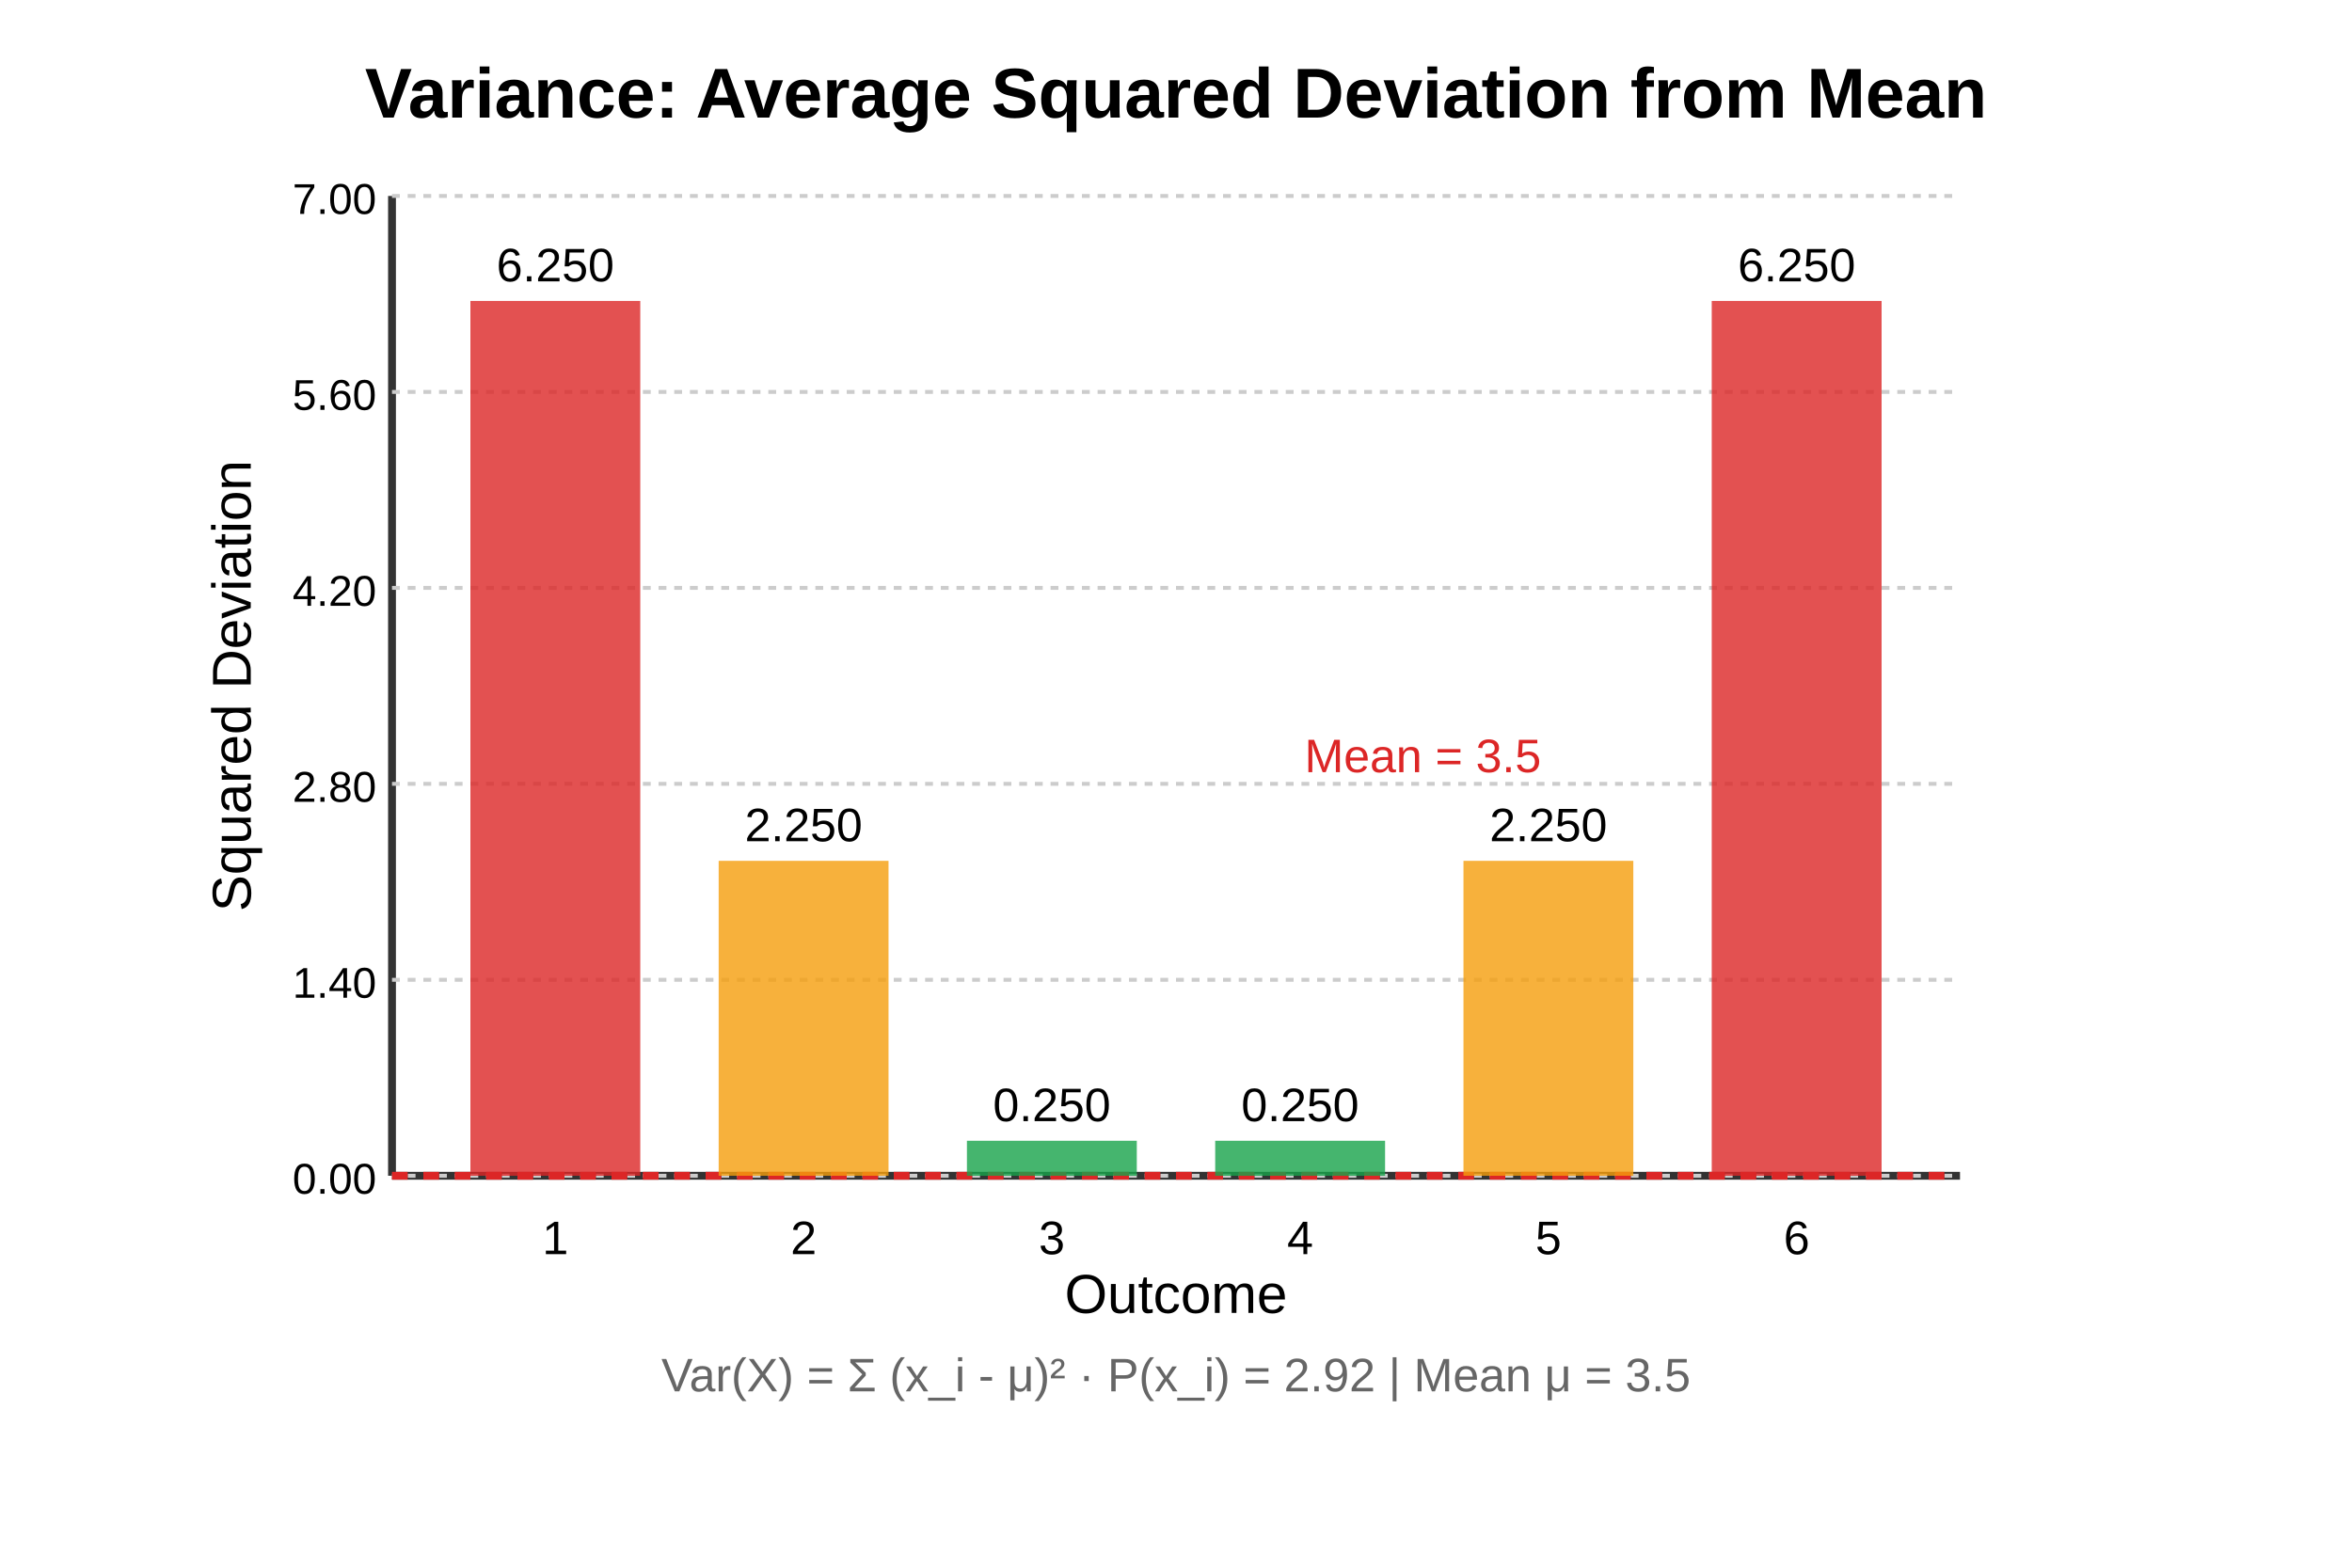
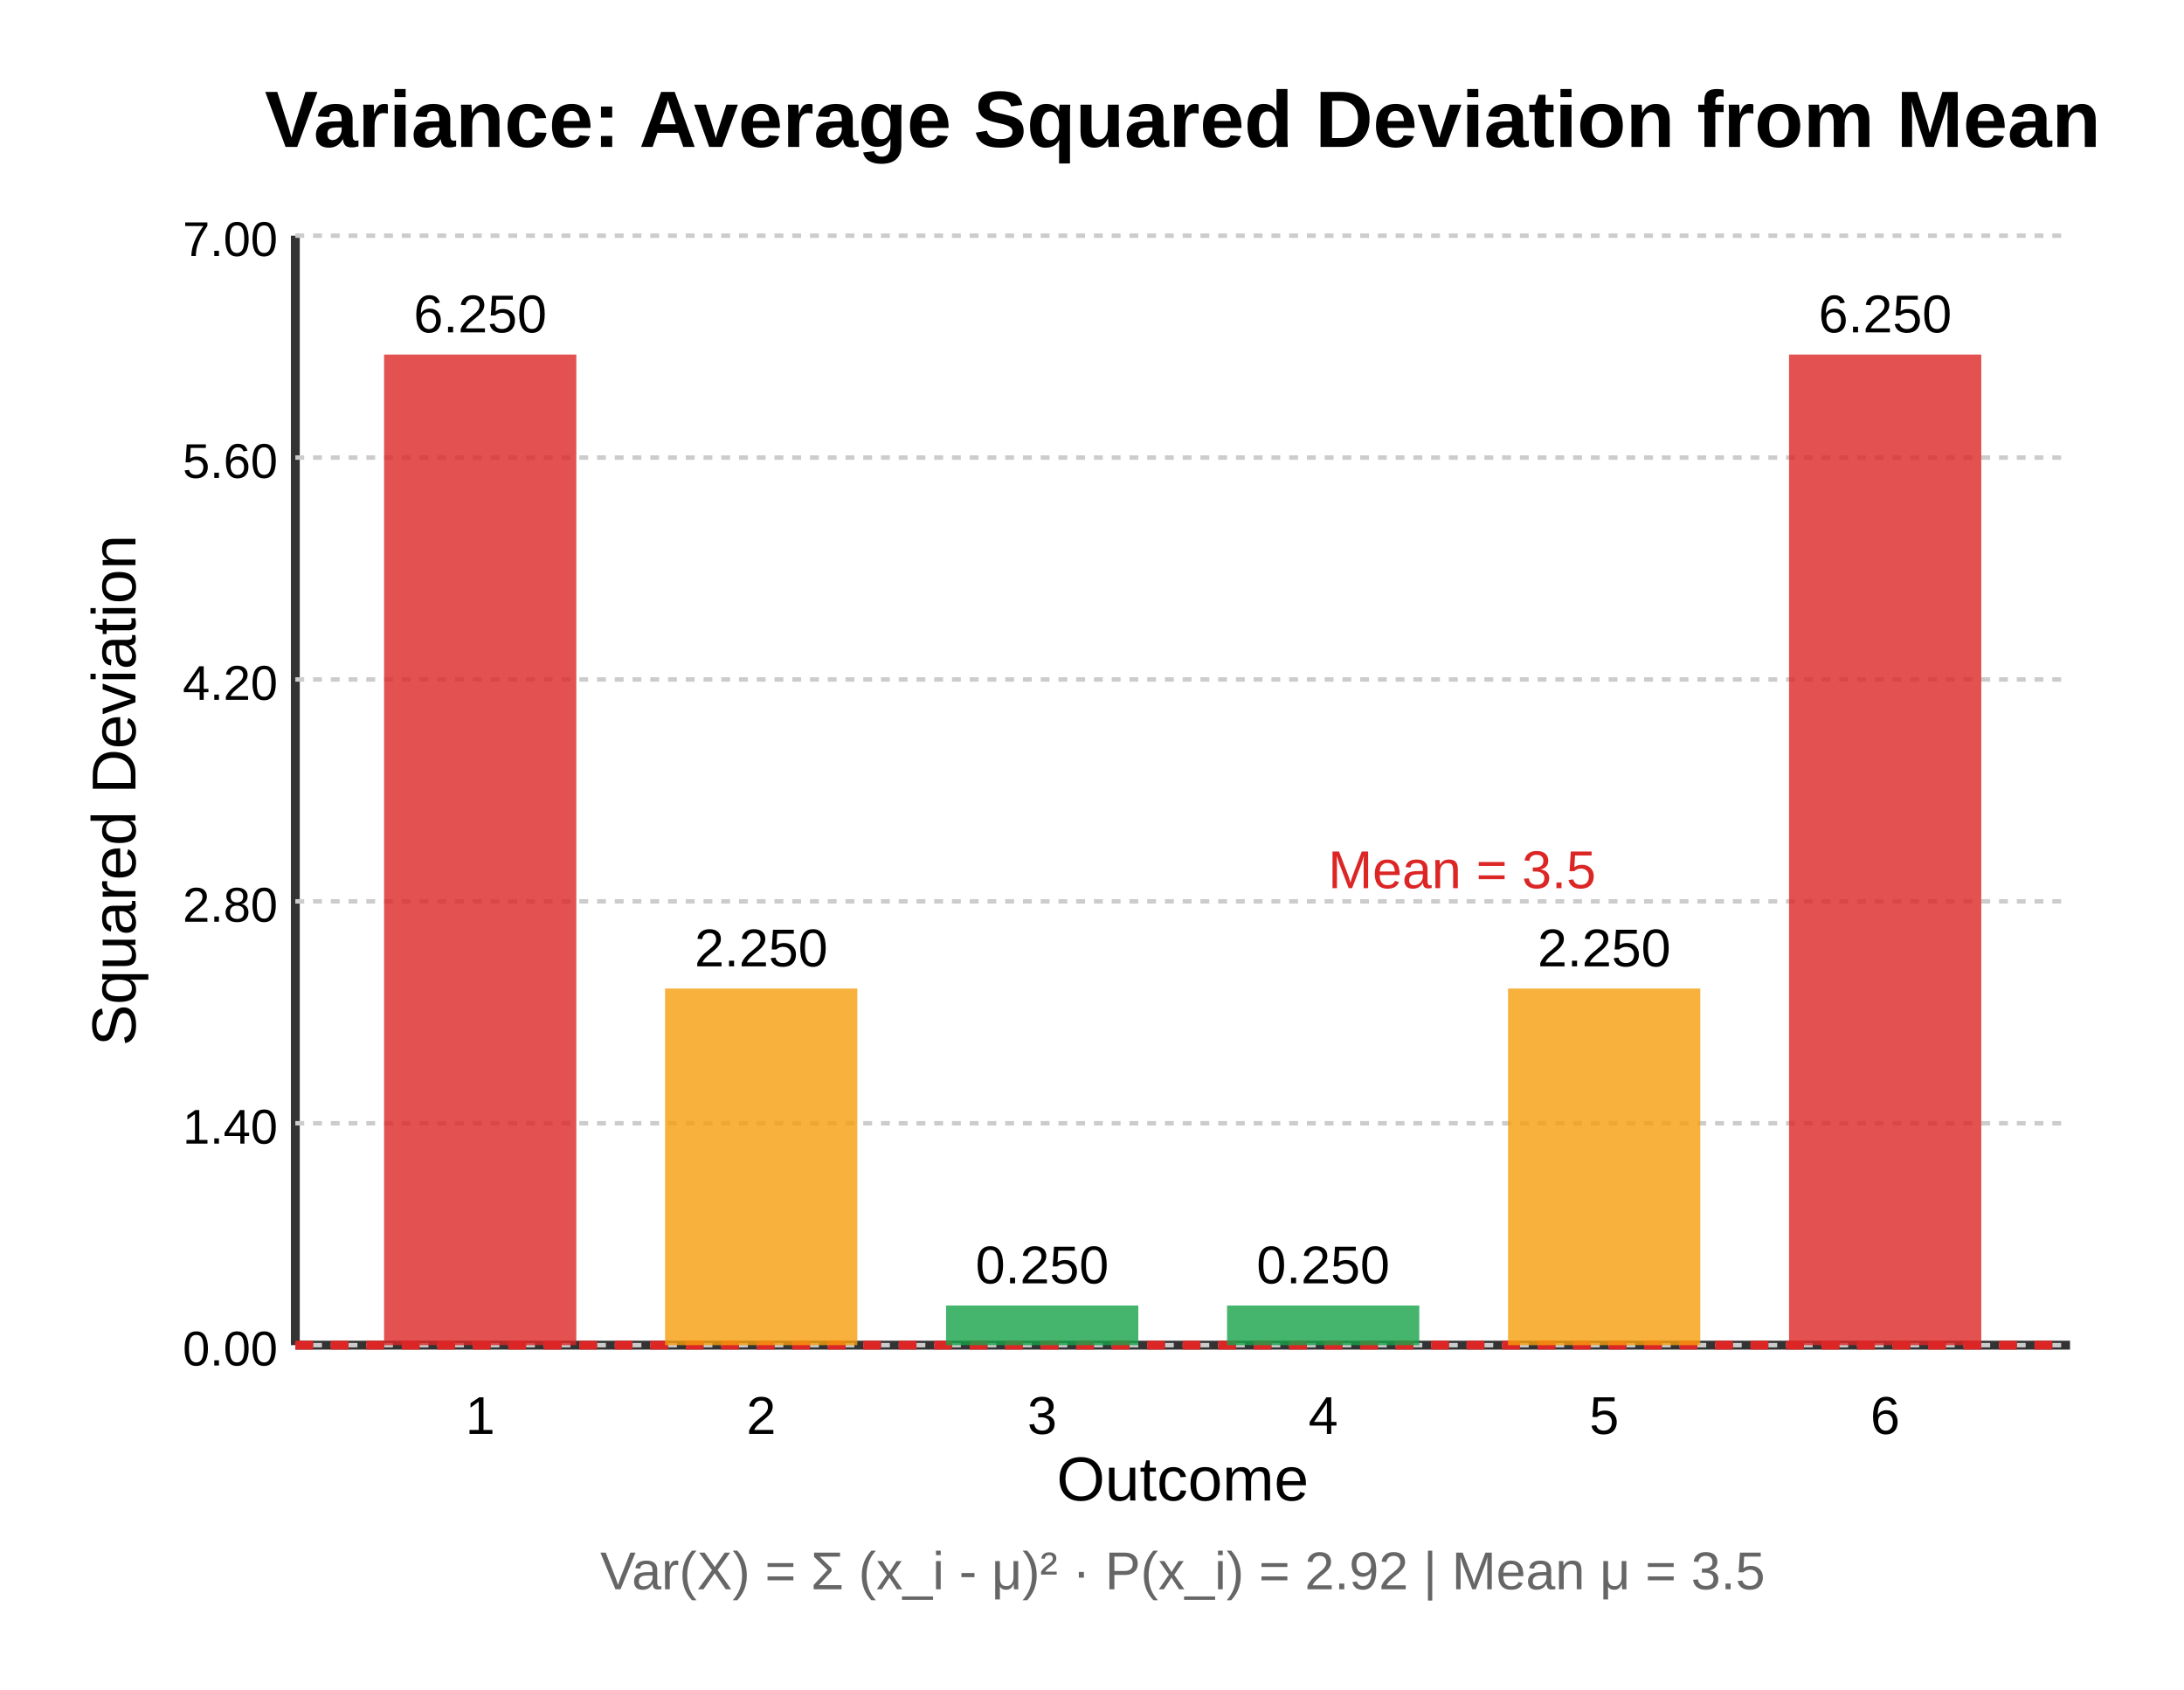
- <svg xmlns="http://www.w3.org/2000/svg" width="600" height="400" version="1.1" id="svg80">
+ <svg xmlns="http://www.w3.org/2000/svg" width="492.253" height="380.63" version="1.1" id="svg80" viewBox="0 0 492.25 380.63">
  <defs id="defs84" />
-   <g transform="translate(100, 50)" id="g78">
-     <text x="200.0" y="-20" font-family="Arial" font-size="18" font-weight="bold" text-anchor="middle" id="text2">Variance: Average Squared Deviation from Mean</text>
-     <line x1="0" y1="250" x2="400" y2="250" stroke="#333" stroke-width="2" id="line4" />
-     <line x1="0" y1="250" x2="0" y2="0" stroke="#333" stroke-width="2" id="line6" />
-     <text x="200.0" y="285" font-family="Arial" font-size="14" text-anchor="middle" id="text8">Outcome</text>
-     <text x="-40" y="125.0" font-family="Arial" font-size="14" text-anchor="middle" dominant-baseline="middle" transform="rotate(-90, -40, 125.0)" id="text10">Squared Deviation</text>
-     <line x1="0" y1="250.0" x2="400" y2="250.0" stroke="#ccc" stroke-width="1" stroke-dasharray="2,2" id="line12" />
+   <g transform="translate(66.5625,53.10449)" id="g78">
+     <text x="200" y="-20" font-family="Arial" font-size="18px" font-weight="bold" text-anchor="middle" id="text2">Variance: Average Squared Deviation from Mean</text>
+     <line x1="0" y1="250" x2="400" y2="250" stroke="#333333" stroke-width="2" id="line4" />
+     <line x1="0" y1="250" x2="0" y2="0" stroke="#333333" stroke-width="2" id="line6" />
+     <text x="200" y="285" font-family="Arial" font-size="14px" text-anchor="middle" id="text8">Outcome</text>
+     <text x="-40" y="125" font-family="Arial" font-size="14px" text-anchor="middle" dominant-baseline="middle" transform="rotate(-90,-40,125)" id="text10">Squared Deviation</text>
+     <line x1="0" y1="250" x2="400" y2="250" stroke="#cccccc" stroke-width="1" stroke-dasharray="2, 2" id="line12" />
    <text x="-25.382" y="254.583" font-family="Arial" font-size="11px" id="text14">0.00</text>
-     <line x1="0" y1="200.0" x2="400" y2="200.0" stroke="#ccc" stroke-width="1" stroke-dasharray="2,2" id="line16" />
+     <line x1="0" y1="200" x2="400" y2="200" stroke="#cccccc" stroke-width="1" stroke-dasharray="2, 2" id="line16" />
    <text x="-25.382" y="204.583" font-family="Arial" font-size="11px" id="text18">1.40</text>
-     <line x1="0" y1="150.0" x2="400" y2="150.0" stroke="#ccc" stroke-width="1" stroke-dasharray="2,2" id="line20" />
+     <line x1="0" y1="150" x2="400" y2="150" stroke="#cccccc" stroke-width="1" stroke-dasharray="2, 2" id="line20" />
    <text x="-25.382" y="154.583" font-family="Arial" font-size="11px" id="text22">2.80</text>
-     <line x1="0" y1="100.0" x2="400" y2="100.0" stroke="#ccc" stroke-width="1" stroke-dasharray="2,2" id="line24" />
+     <line x1="0" y1="100" x2="400" y2="100" stroke="#cccccc" stroke-width="1" stroke-dasharray="2, 2" id="line24" />
    <text x="-25.382" y="104.583" font-family="Arial" font-size="11px" id="text26">4.20</text>
-     <line x1="0" y1="50.0" x2="400" y2="50.0" stroke="#ccc" stroke-width="1" stroke-dasharray="2,2" id="line28" />
+     <line x1="0" y1="50" x2="400" y2="50" stroke="#cccccc" stroke-width="1" stroke-dasharray="2, 2" id="line28" />
    <text x="-25.382" y="54.583" font-family="Arial" font-size="11px" id="text30">5.60</text>
-     <line x1="0" y1="0.0" x2="400" y2="0.0" stroke="#ccc" stroke-width="1" stroke-dasharray="2,2" id="line32" />
+     <line x1="0" y1="0" x2="400" y2="0" stroke="#cccccc" stroke-width="1" stroke-dasharray="2, 2" id="line32" />
    <text x="-25.382" y="4.583" font-family="Arial" font-size="11px" id="text34">7.00</text>
-     <line x1="0" y1="250.0" x2="400" y2="250.0" stroke="#dc2626" stroke-width="2" stroke-dasharray="4,4" id="line36" />
+     <line x1="0" y1="250" x2="400" y2="250" stroke="#dc2626" stroke-width="2" stroke-dasharray="4, 4" id="line36" />
    <text x="293.162" y="147.023" font-family="Arial" font-size="12px" fill="#dc2626" text-anchor="end" id="text38">Mean = 3.5</text>
-     <rect x="20.0" y="26.786" width="43.333" height="223.214" fill="#dc2626" opacity="0.8" id="rect40" />
-     <text x="41.667" y="21.786" font-family="Arial" font-size="12" text-anchor="middle" id="text42">6.250</text>
-     <text x="41.667" y="270" font-family="Arial" font-size="12" text-anchor="middle" id="text44">1</text>
+     <rect x="20" y="26.786" width="43.333" height="223.214" fill="#dc2626" opacity="0.8" id="rect40" />
+     <text x="41.667" y="21.786" font-family="Arial" font-size="12px" text-anchor="middle" id="text42">6.250</text>
+     <text x="41.667" y="270" font-family="Arial" font-size="12px" text-anchor="middle" id="text44">1</text>
    <rect x="83.333" y="169.643" width="43.333" height="80.357" fill="#f59e0b" opacity="0.8" id="rect46" />
-     <text x="105" y="164.643" font-family="Arial" font-size="12" text-anchor="middle" id="text48">2.250</text>
-     <text x="105" y="270" font-family="Arial" font-size="12" text-anchor="middle" id="text50">2</text>
+     <text x="105" y="164.643" font-family="Arial" font-size="12px" text-anchor="middle" id="text48">2.250</text>
+     <text x="105" y="270" font-family="Arial" font-size="12px" text-anchor="middle" id="text50">2</text>
    <rect x="146.667" y="241.071" width="43.333" height="8.929" fill="#16a34a" opacity="0.8" id="rect52" />
-     <text x="168.333" y="236.071" font-family="Arial" font-size="12" text-anchor="middle" id="text54">0.250</text>
-     <text x="168.333" y="270" font-family="Arial" font-size="12" text-anchor="middle" id="text56">3</text>
-     <rect x="210.0" y="241.071" width="43.333" height="8.929" fill="#16a34a" opacity="0.8" id="rect58" />
-     <text x="231.667" y="236.071" font-family="Arial" font-size="12" text-anchor="middle" id="text60">0.250</text>
-     <text x="231.667" y="270" font-family="Arial" font-size="12" text-anchor="middle" id="text62">4</text>
+     <text x="168.333" y="236.071" font-family="Arial" font-size="12px" text-anchor="middle" id="text54">0.250</text>
+     <text x="168.333" y="270" font-family="Arial" font-size="12px" text-anchor="middle" id="text56">3</text>
+     <rect x="210" y="241.071" width="43.333" height="8.929" fill="#16a34a" opacity="0.8" id="rect58" />
+     <text x="231.667" y="236.071" font-family="Arial" font-size="12px" text-anchor="middle" id="text60">0.250</text>
+     <text x="231.667" y="270" font-family="Arial" font-size="12px" text-anchor="middle" id="text62">4</text>
    <rect x="273.333" y="169.643" width="43.333" height="80.357" fill="#f59e0b" opacity="0.8" id="rect64" />
-     <text x="295" y="164.643" font-family="Arial" font-size="12" text-anchor="middle" id="text66">2.250</text>
-     <text x="295" y="270" font-family="Arial" font-size="12" text-anchor="middle" id="text68">5</text>
+     <text x="295" y="164.643" font-family="Arial" font-size="12px" text-anchor="middle" id="text66">2.250</text>
+     <text x="295" y="270" font-family="Arial" font-size="12px" text-anchor="middle" id="text68">5</text>
    <rect x="336.667" y="26.786" width="43.333" height="223.214" fill="#dc2626" opacity="0.8" id="rect70" />
-     <text x="358.333" y="21.786" font-family="Arial" font-size="12" text-anchor="middle" id="text72">6.250</text>
-     <text x="358.333" y="270" font-family="Arial" font-size="12" text-anchor="middle" id="text74">6</text>
-     <text x="200.0" y="305" font-family="Arial" font-size="12" fill="#666" text-anchor="middle" id="text76">Var(X) = Σ (x_i - μ)² · P(x_i) = 2.92 | Mean μ = 3.5</text>
+     <text x="358.333" y="21.786" font-family="Arial" font-size="12px" text-anchor="middle" id="text72">6.250</text>
+     <text x="358.333" y="270" font-family="Arial" font-size="12px" text-anchor="middle" id="text74">6</text>
+     <text x="200" y="305" font-family="Arial" font-size="12px" fill="#666666" text-anchor="middle" id="text76">Var(X) = Σ (x_i - μ)² · P(x_i) = 2.92 | Mean μ = 3.5</text>
  </g>
</svg>
